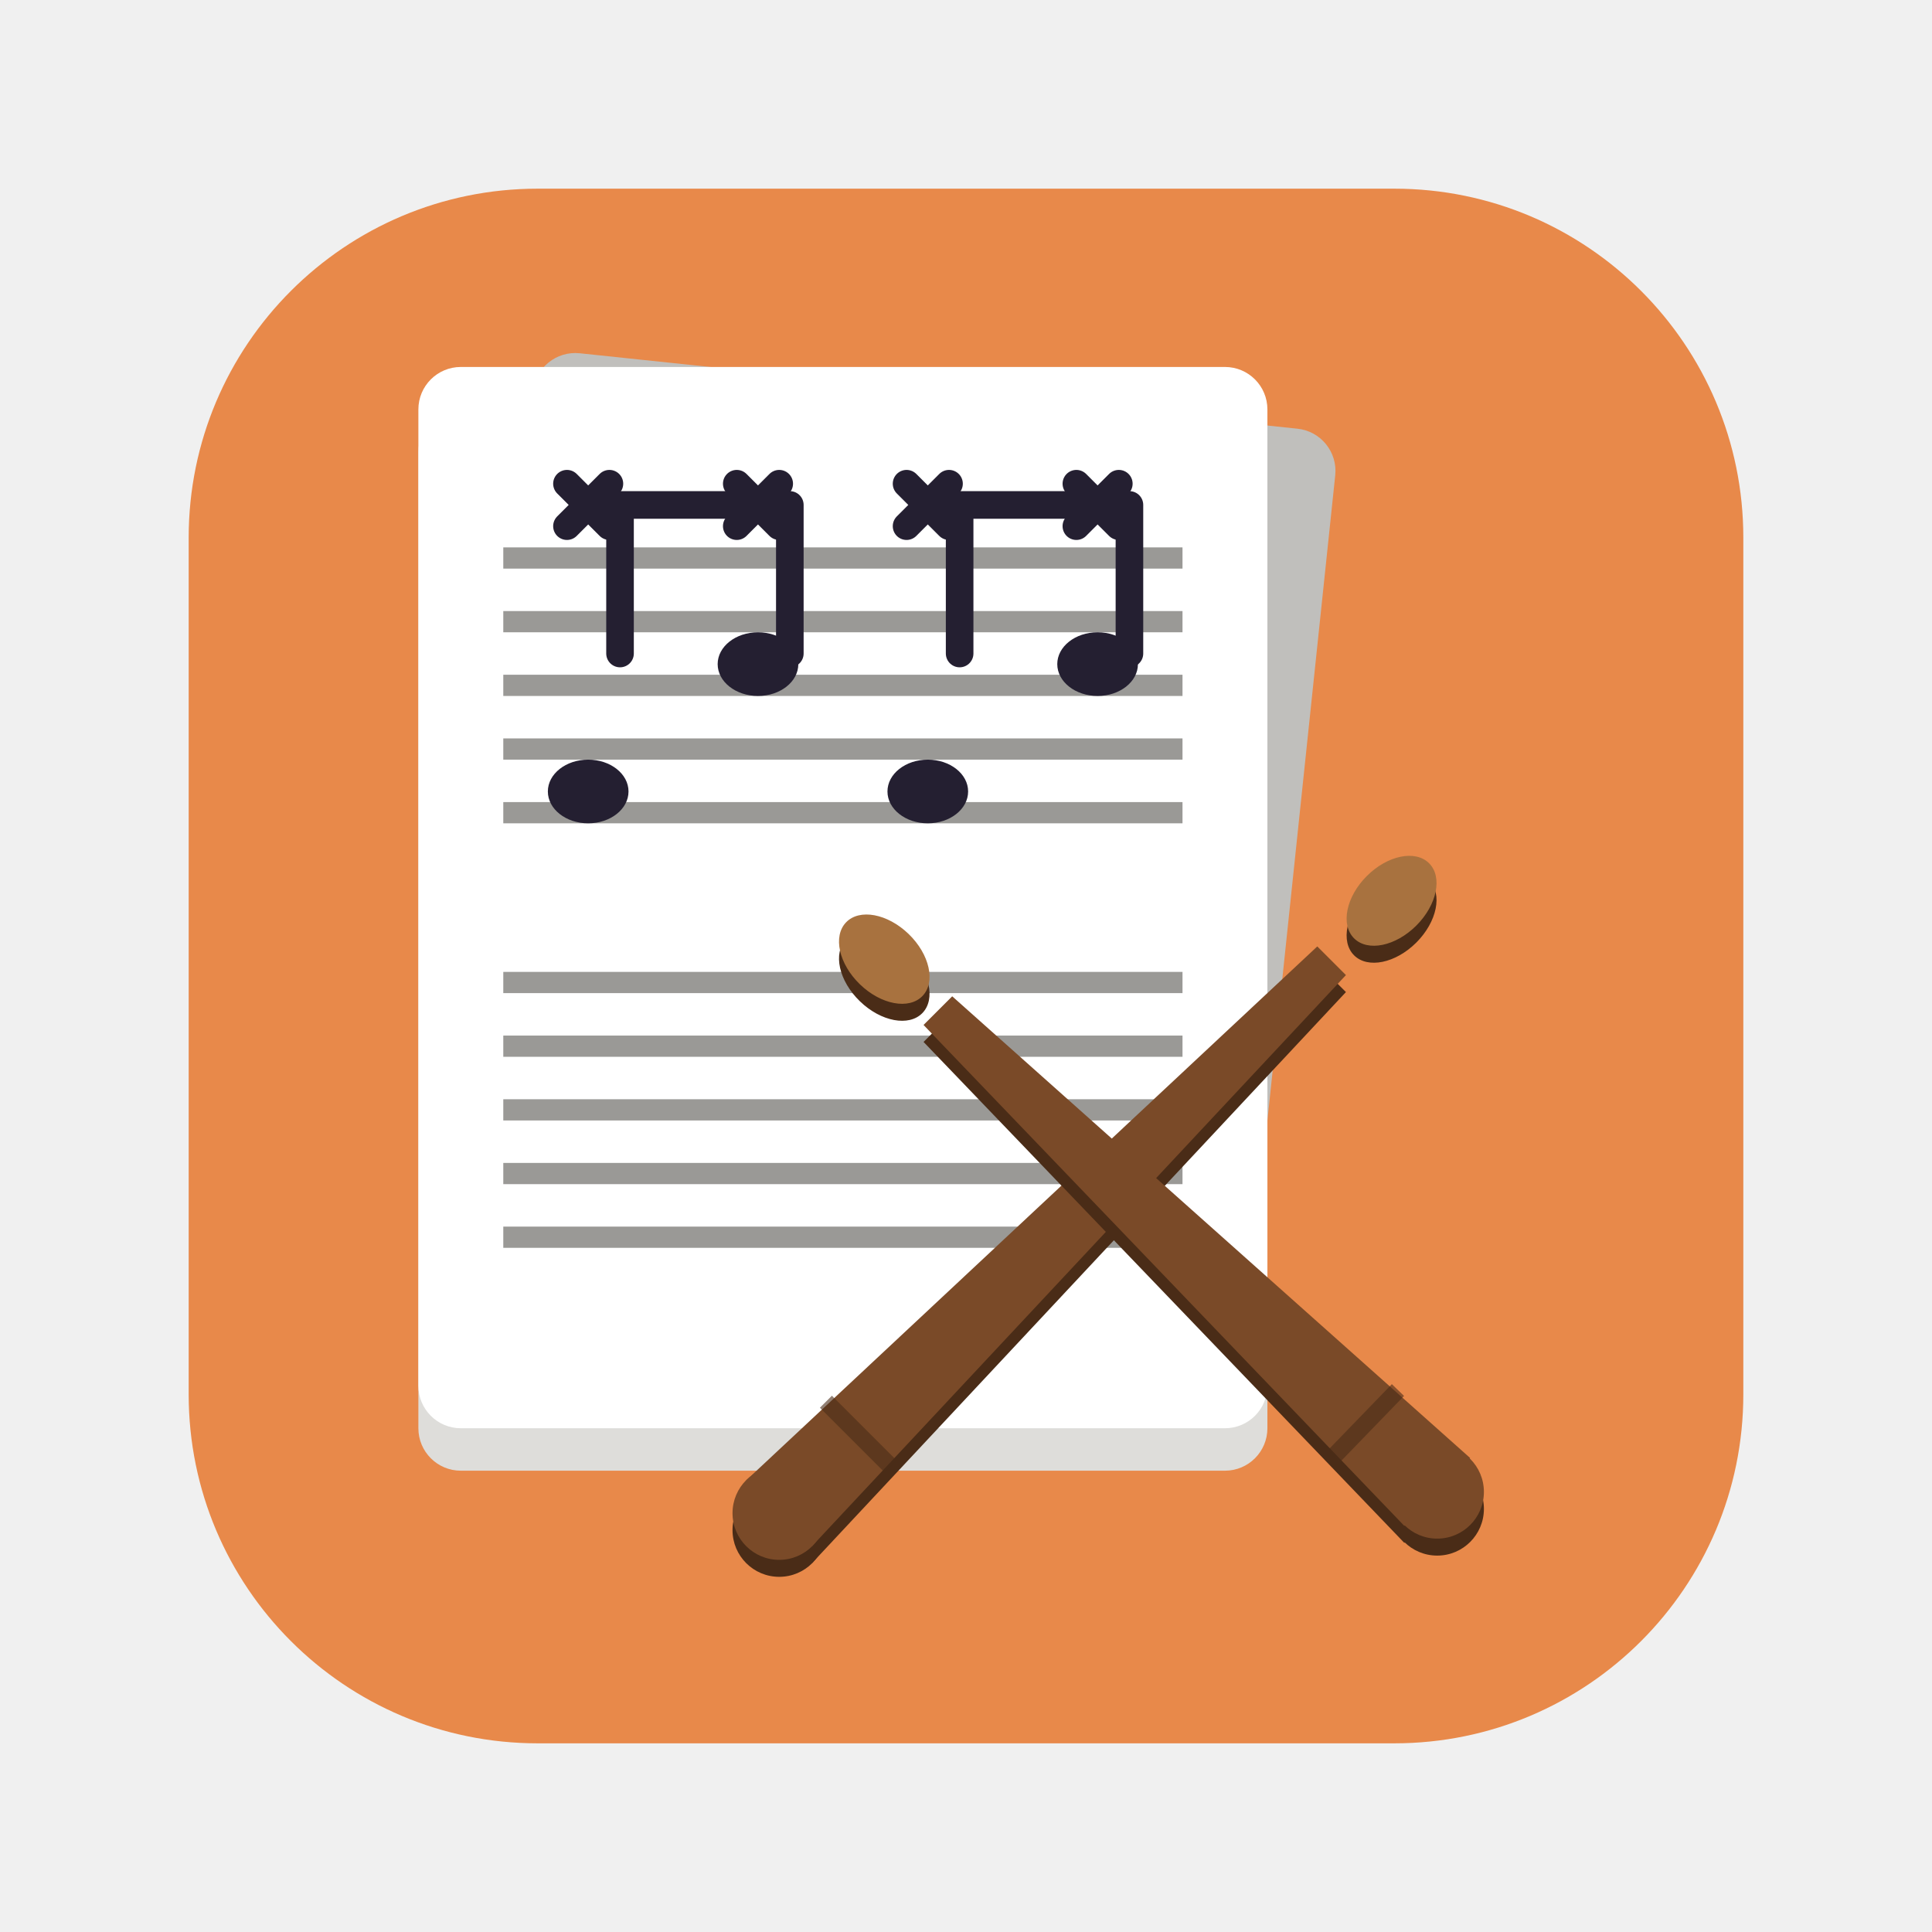
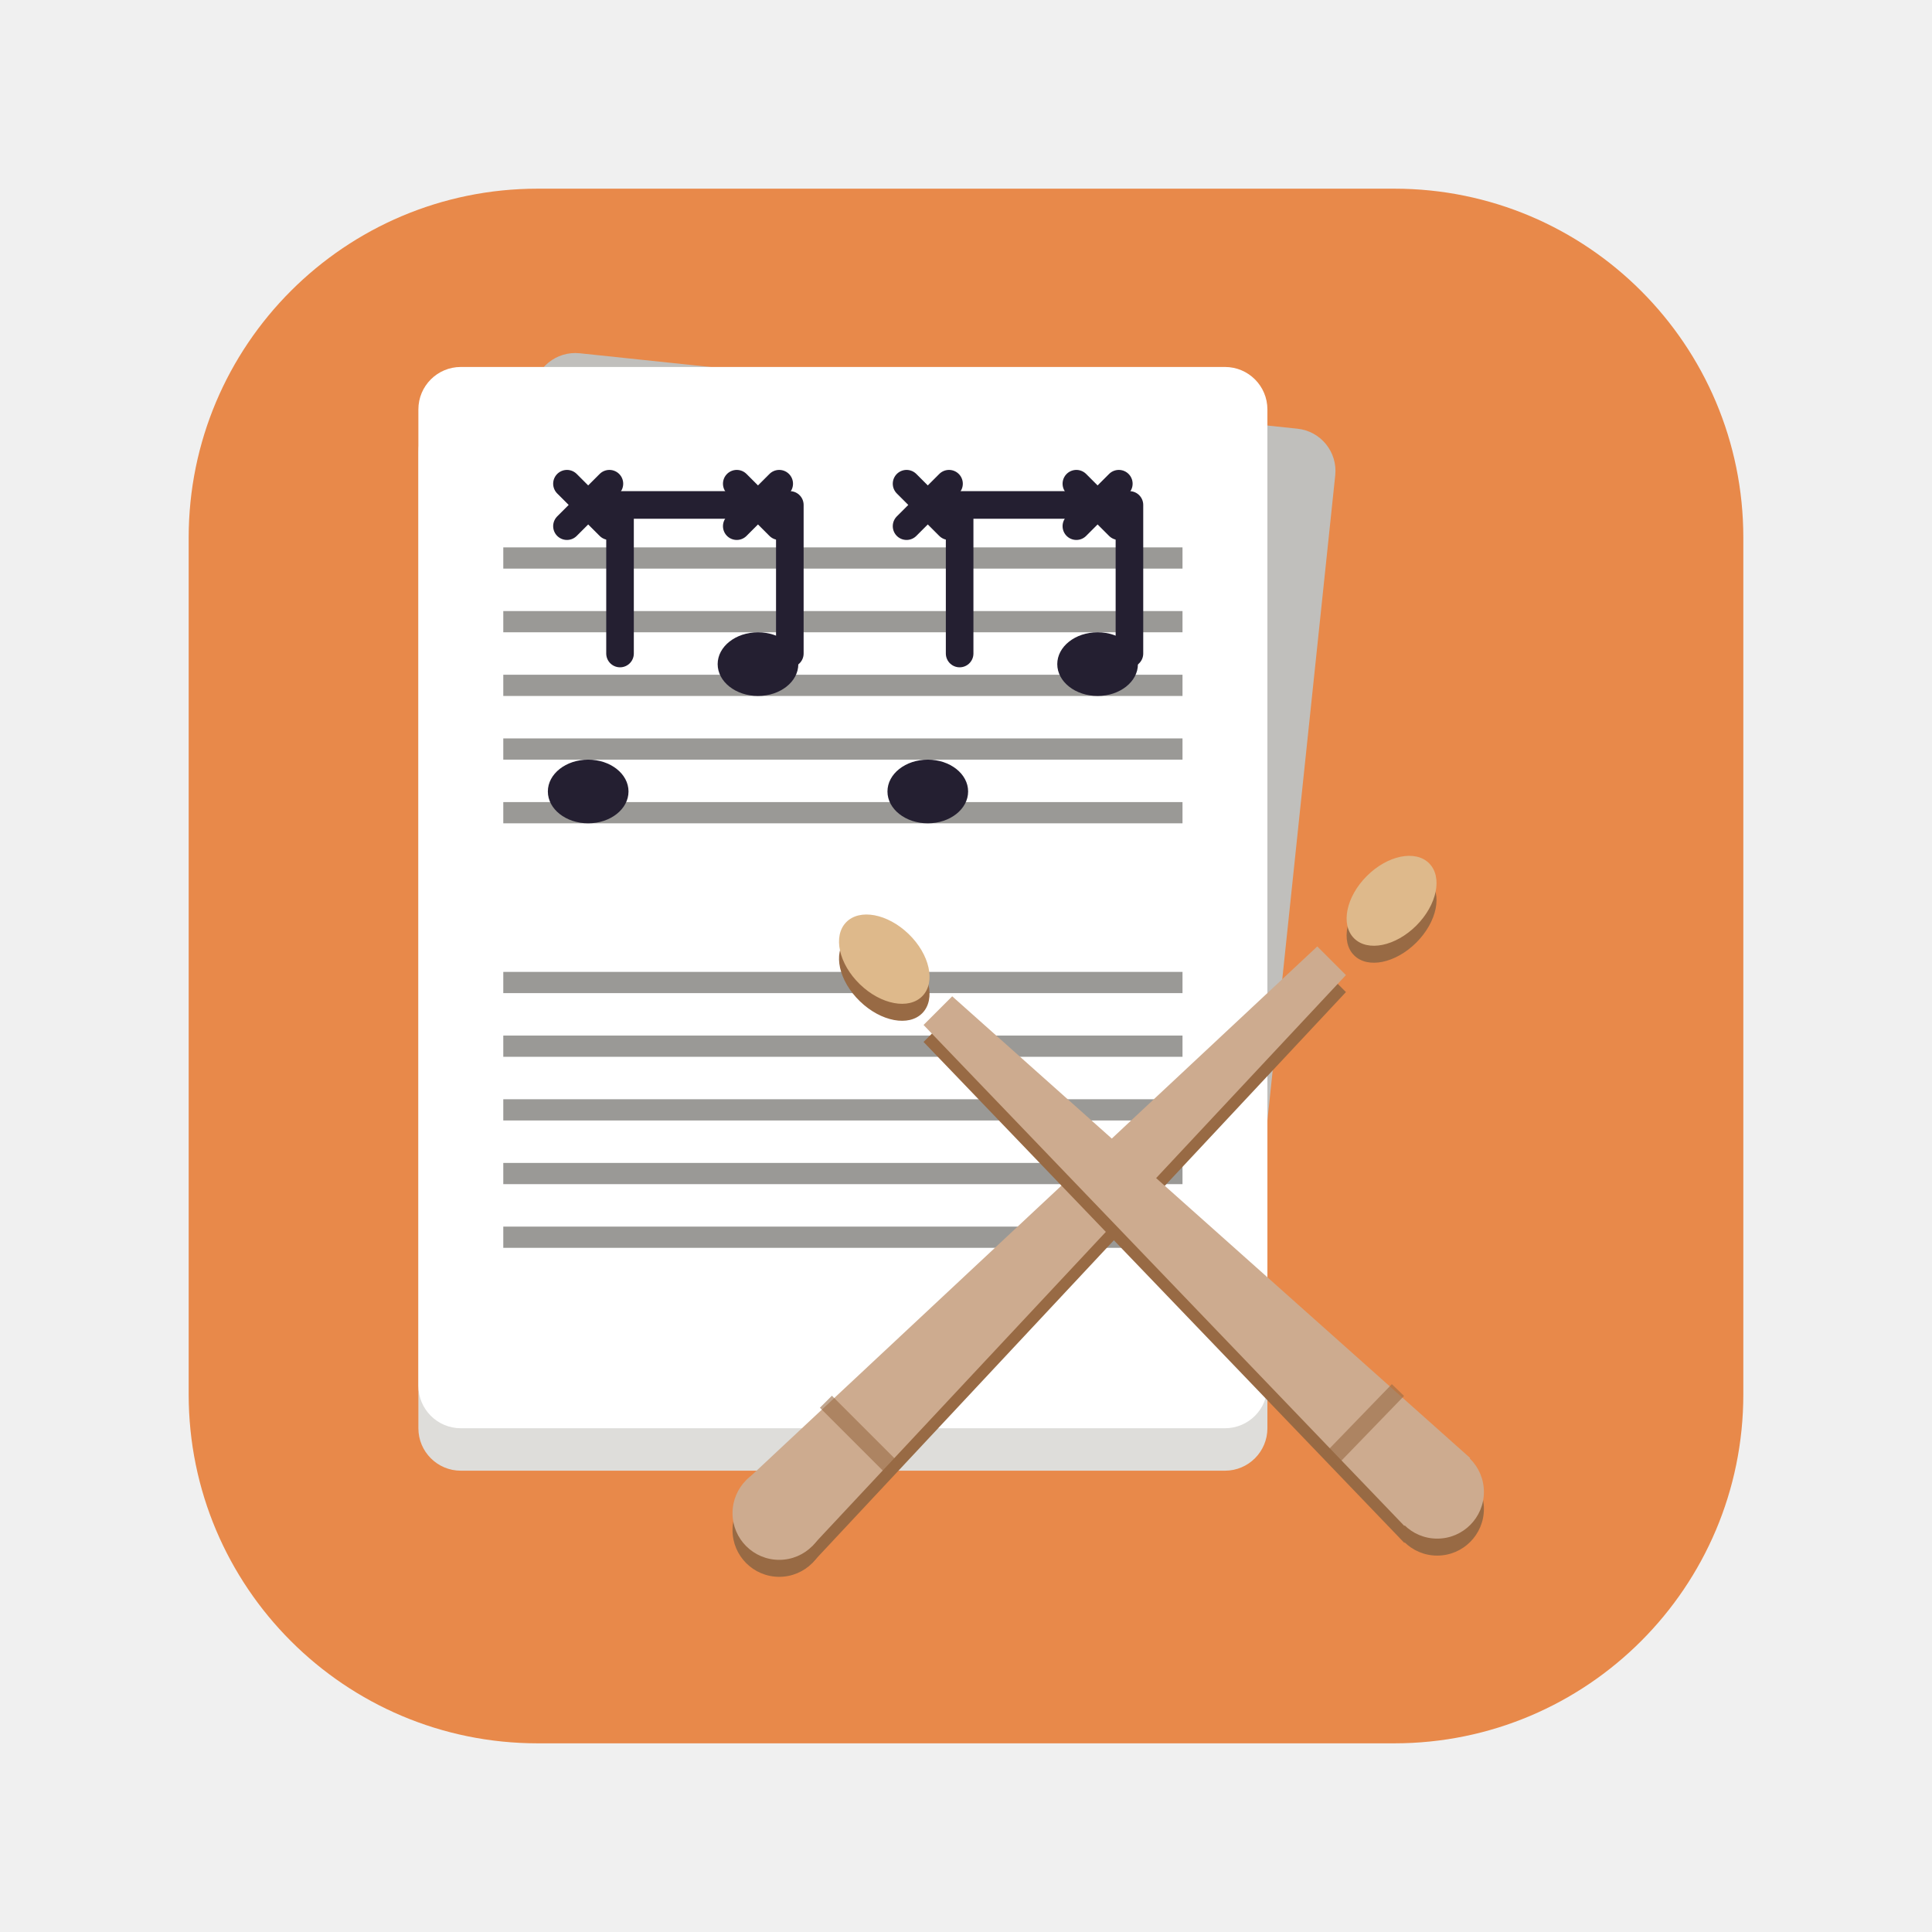
<svg xmlns="http://www.w3.org/2000/svg" width="1024" height="1024" viewBox="0 0 1024 1024">
  <rect x="100" y="100" width="824" height="824" rx="185" fill="#e8894a" />
  <svg x="98" y="127" width="720" height="720" viewBox="0 0 128 128">
    <g id="paper">
      <rect x="28" y="14" width="76" height="96" rx="4" fill="#c0bfbc" transform="rotate(6 66 62)" />
      <rect x="22" y="16" width="80" height="100" rx="4" fill="#deddda" />
      <rect x="22" y="12" width="80" height="100" rx="4" fill="#ffffff" />
    </g>
    <g id="staff">
      <g stroke="#9a9996" stroke-width="2">
        <path d="M30 30h64M30 36h64M30 42h64M30 48h64M30 54h64" />
        <path d="M30 70h64M30 76h64M30 82h64M30 88h64M30 94h64" />
      </g>
    </g>
    <g id="notes">
      <g stroke="#241f31" stroke-width="2.6" stroke-linecap="round">
        <path d="M36 23l4 4M40 23l-4 4M52 23l4 4M56 23l-4 4M68 23l4 4M72 23l-4 4M84 23l4 4M88 23l-4 4" />
        <path d="M41 25v14M57 25v14M73 25v14M89 25v14M41 25h16M73 25h16" />
      </g>
      <g fill="#241f31">
        <ellipse cx="38" cy="52" rx="3.8" ry="3" />
        <ellipse cx="70" cy="52" rx="3.8" ry="3" />
        <ellipse cx="54" cy="40" rx="3.8" ry="3" />
        <ellipse cx="86" cy="40" rx="3.8" ry="3" />
      </g>
    </g>
    <g id="sticks">
-       <path d="M59.1 124.7 L109.4 70.9 L106.7 68.2 L52.9 118.5Z" fill="#4a2c17" />
-       <circle cx="56.0" cy="121.6" r="4.4" fill="#4a2c17" />
-       <ellipse cx="113.7" cy="63.9" rx="5" ry="3.3" transform="rotate(-45.0 113.7 63.9)" fill="#4a2c17" />
-       <path d="M59.1 123.1 L109.4 69.3 L106.7 66.6 L52.9 116.9Z" fill="#7a4a28" />
-       <circle cx="56.0" cy="120.0" r="4.4" fill="#7a4a28" />
-       <ellipse cx="113.7" cy="62.3" rx="5" ry="3.3" transform="rotate(-45.0 113.7 62.3)" fill="#a8723f" />
-       <path d="M66.5 115.6 L60.4 109.5" stroke="#4a2c17" stroke-width="1.6" opacity="0.6" />
-       <path d="M121.1 116.4 L72.3 72.9 L69.6 75.6 L114.9 122.8Z" fill="#4a2c17" />
-       <circle cx="118.0" cy="119.6" r="4.4" fill="#4a2c17" />
-       <ellipse cx="65.9" cy="69.4" rx="5" ry="3.3" transform="rotate(-136.0 65.9 69.4)" fill="#4a2c17" />
-       <path d="M121.1 114.8 L72.3 71.3 L69.6 74.0 L114.9 121.2Z" fill="#7a4a28" />
-       <circle cx="118.0" cy="118.0" r="4.4" fill="#7a4a28" />
-       <ellipse cx="65.9" cy="67.8" rx="5" ry="3.3" transform="rotate(-136.0 65.9 67.8)" fill="#a8723f" />
-       <path d="M114.3 108.4 L108.3 114.6" stroke="#4a2c17" stroke-width="1.6" opacity="0.6" />
+       <path d="M59.1 124.7 L109.4 70.9 L106.7 68.2 L52.9 118.5Z" fill="#986a44" />
+       <circle cx="56.0" cy="121.6" r="4.4" fill="#986a44" />
+       <ellipse cx="113.7" cy="63.9" rx="5" ry="3.3" transform="rotate(-45.0 113.7 63.9)" fill="#986a44" />
+       <path d="M59.1 123.1 L109.4 69.3 L106.7 66.6 L52.9 116.9Z" fill="#cdab8f" />
+       <circle cx="56.0" cy="120.0" r="4.4" fill="#cdab8f" />
+       <ellipse cx="113.7" cy="62.3" rx="5" ry="3.3" transform="rotate(-45.0 113.7 62.3)" fill="#deb98b" />
+       <path d="M66.5 115.6 L60.4 109.5" stroke="#986a44" stroke-width="1.6" opacity="0.6" />
+       <path d="M121.1 116.4 L72.3 72.9 L69.6 75.6 L114.9 122.8Z" fill="#986a44" />
+       <circle cx="118.0" cy="119.6" r="4.4" fill="#986a44" />
+       <ellipse cx="65.9" cy="69.4" rx="5" ry="3.3" transform="rotate(-136.0 65.9 69.4)" fill="#986a44" />
+       <path d="M121.1 114.8 L72.3 71.3 L69.6 74.0 L114.9 121.2Z" fill="#cdab8f" />
+       <circle cx="118.0" cy="118.0" r="4.4" fill="#cdab8f" />
+       <ellipse cx="65.9" cy="67.8" rx="5" ry="3.3" transform="rotate(-136.0 65.9 67.8)" fill="#deb98b" />
+       <path d="M114.3 108.4 L108.3 114.6" stroke="#986a44" stroke-width="1.6" opacity="0.6" />
    </g>
  </svg>
</svg>
